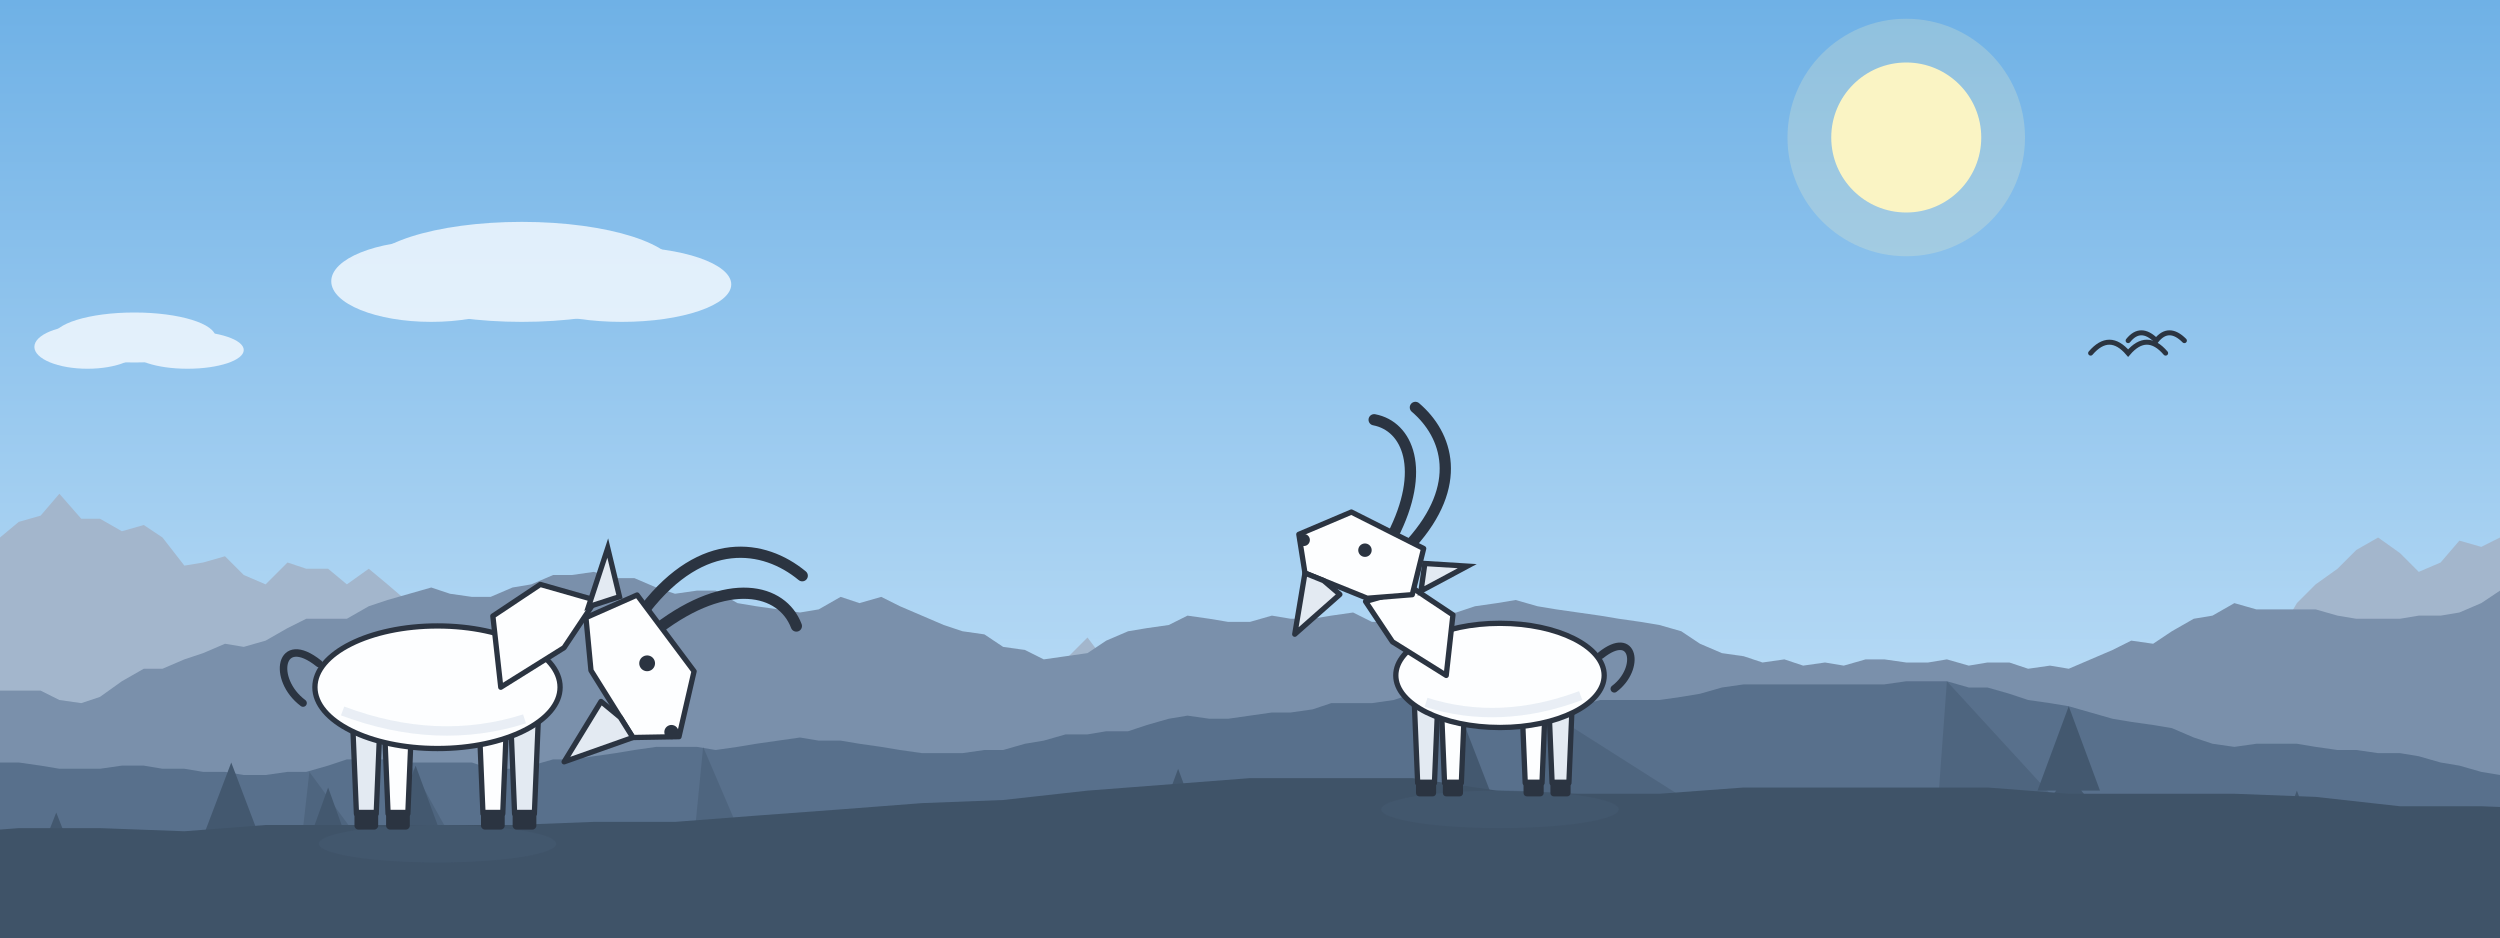
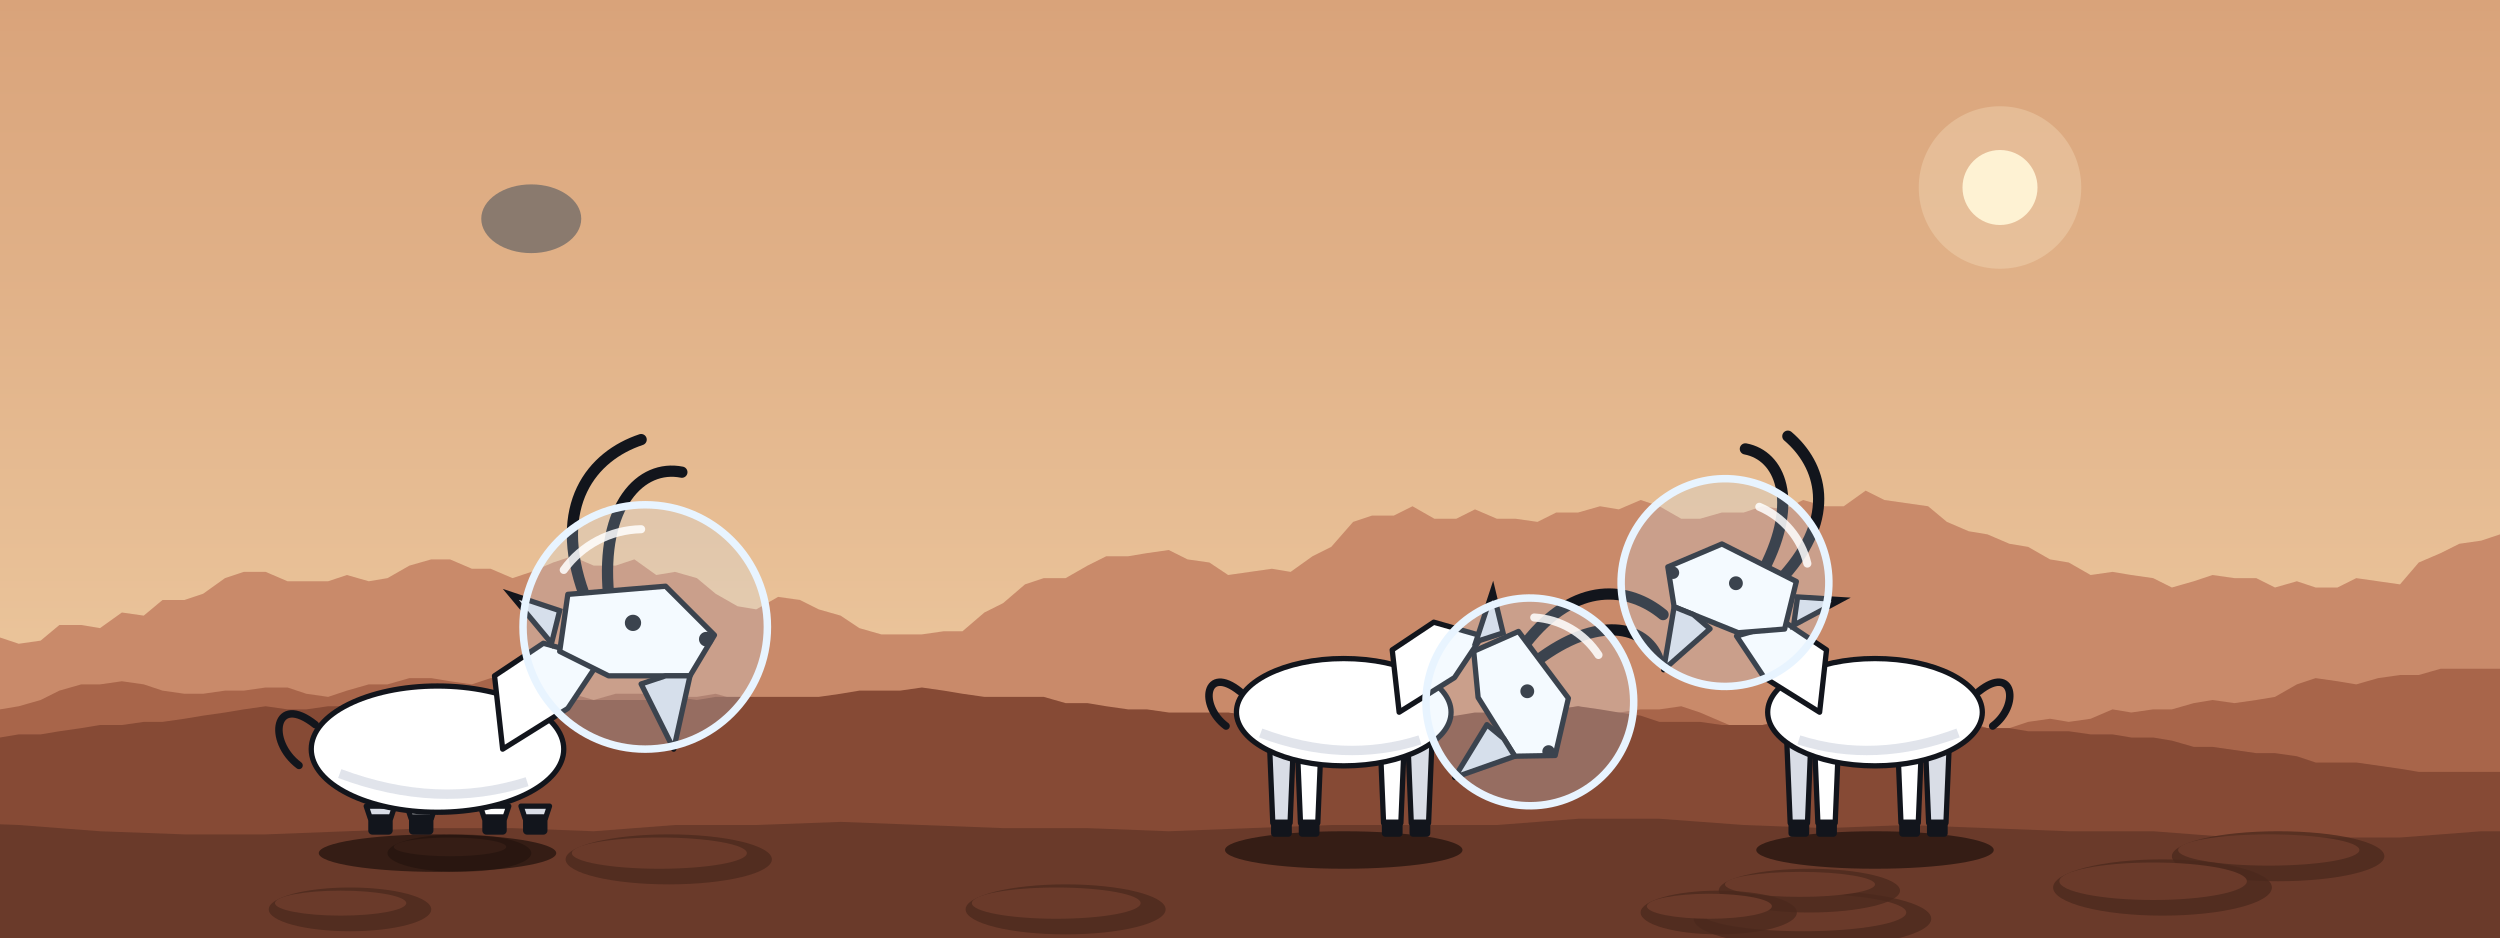
<svg xmlns="http://www.w3.org/2000/svg" viewBox="0 0 800 300" role="img" aria-labelledby="t13">
  <defs>
    <linearGradient id="g13" x1="0" y1="0" x2="0" y2="1">
-       <stop offset="0" stop-color="#6fb1e6" />
-       <stop offset="1" stop-color="#cfe8fa" />
+       <stop offset="0" stop-color="#d9a37a" />
+       <stop offset="1" stop-color="#f2d2a8" />
    </linearGradient>
  </defs>
  <rect width="800" height="300" fill="url(#g13)" />
-   <circle cx="610" cy="44" r="24" fill="#fff7c2" opacity=".95" />
-   <circle cx="610" cy="44" r="38" fill="#fff7c2" opacity=".22" />
-   <g fill="#f7fbff" opacity="0.8">
-     <ellipse cx="43" cy="108" rx="26" ry="8" />
-     <ellipse cx="28" cy="111" rx="17" ry="7" />
-     <ellipse cx="60" cy="112" rx="18" ry="6" />
-   </g>
-   <g fill="#f7fbff" opacity="0.8">
-     <ellipse cx="167" cy="87" rx="50" ry="16" />
-     <ellipse cx="138" cy="90" rx="32" ry="13" />
-     <ellipse cx="199" cy="91" rx="35" ry="12" />
-   </g>
-   <path d="M681,109 q4,-5 9,0 q4,-5 9,0" fill="none" stroke="#2b3441" stroke-width="1.6" stroke-linecap="round" />
-   <path d="M669,113 q6,-7 12,0 q6,-7 12,0" fill="none" stroke="#2b3441" stroke-width="1.6" stroke-linecap="round" />
-   <path d="M-20,184 L-13,182 L-7,172 L-0,172 L6,167 L13,165 L19,158 L26,166 L32,166 L39,170 L46,168 L52,172 L59,181 L65,180 L72,178 L78,184 L85,187 L92,180 L98,182 L105,182 L111,187 L118,182 L124,187 L131,193 L138,199 L144,213 L151,219 L157,225 L164,229 L170,225 L177,230 L183,240 L190,246 L197,252 L203,253 L210,254 L216,250 L223,247 L229,246 L236,252 L242,250 L249,250 L256,250 L262,252 L269,250 L275,246 L282,241 L288,244 L295,238 L302,231 L308,230 L315,225 L321,217 L328,217 L334,216 L341,211 L348,204 L354,212 L361,218 L367,220 L374,219 L380,214 L387,214 L393,215 L400,211 L407,222 L413,224 L420,231 L426,237 L433,244 L439,243 L446,246 L452,251 L459,247 L466,245 L472,247 L479,243 L485,251 L492,251 L498,256 L505,252 L512,254 L518,247 L525,238 L531,238 L538,242 L544,240 L551,246 L558,247 L564,241 L571,238 L577,236 L584,240 L590,240 L597,235 L603,227 L610,227 L617,225 L623,220 L630,226 L636,228 L643,225 L649,222 L656,228 L662,232 L669,229 L676,229 L682,227 L689,233 L695,230 L702,219 L708,214 L715,211 L722,203 L728,205 L735,193 L741,187 L748,182 L754,176 L761,172 L768,177 L774,183 L781,180 L787,173 L794,175 L800,172 L807,165 L813,156 L820,151 L820,305 L-20,305 Z" fill="#a3b6cc" />
-   <clipPath id="c13118">
-     <path d="M-20,-5 L820,-5 L826,115 L808,118 L790,112 L772,121 L754,119 L736,122 L718,111 L700,118 L682,119 L664,120 L646,126 L628,120 L610,111 L592,117 L574,125 L556,126 L538,120 L520,109 L502,111 L484,123 L466,114 L448,120 L430,115 L412,124 L394,122 L376,122 L358,115 L340,118 L322,112 L304,119 L286,118 L268,118 L250,123 L232,122 L214,115 L196,112 L178,127 L160,112 L142,114 L124,125 L106,118 L88,109 L70,126 L52,110 L34,126 L16,121 L-2,110 L-20,118 Z" />
-   </clipPath>
-   <path d="M-20,184 L-13,182 L-7,172 L-0,172 L6,167 L13,165 L19,158 L26,166 L32,166 L39,170 L46,168 L52,172 L59,181 L65,180 L72,178 L78,184 L85,187 L92,180 L98,182 L105,182 L111,187 L118,182 L124,187 L131,193 L138,199 L144,213 L151,219 L157,225 L164,229 L170,225 L177,230 L183,240 L190,246 L197,252 L203,253 L210,254 L216,250 L223,247 L229,246 L236,252 L242,250 L249,250 L256,250 L262,252 L269,250 L275,246 L282,241 L288,244 L295,238 L302,231 L308,230 L315,225 L321,217 L328,217 L334,216 L341,211 L348,204 L354,212 L361,218 L367,220 L374,219 L380,214 L387,214 L393,215 L400,211 L407,222 L413,224 L420,231 L426,237 L433,244 L439,243 L446,246 L452,251 L459,247 L466,245 L472,247 L479,243 L485,251 L492,251 L498,256 L505,252 L512,254 L518,247 L525,238 L531,238 L538,242 L544,240 L551,246 L558,247 L564,241 L571,238 L577,236 L584,240 L590,240 L597,235 L603,227 L610,227 L617,225 L623,220 L630,226 L636,228 L643,225 L649,222 L656,228 L662,232 L669,229 L676,229 L682,227 L689,233 L695,230 L702,219 L708,214 L715,211 L722,203 L728,205 L735,193 L741,187 L748,182 L754,176 L761,172 L768,177 L774,183 L781,180 L787,173 L794,175 L800,172 L807,165 L813,156 L820,151 L820,305 L-20,305 Z" fill="#f7fbff" clip-path="url(#c13118)" opacity=".96" />
-   <path d="M-20,227 L-13,225 L-7,224 L-0,221 L6,221 L13,221 L19,224 L26,225 L32,223 L39,218 L46,214 L52,214 L59,211 L65,209 L72,206 L78,207 L85,205 L92,201 L98,198 L105,198 L111,198 L118,194 L124,192 L131,190 L138,188 L144,190 L151,191 L157,191 L164,188 L170,187 L177,184 L183,184 L190,183 L197,185 L203,185 L210,188 L216,190 L223,189 L229,189 L236,193 L242,194 L249,195 L256,196 L262,195 L269,191 L275,193 L282,191 L288,194 L295,197 L302,200 L308,202 L315,203 L321,207 L328,208 L334,211 L341,210 L348,209 L354,205 L361,202 L367,201 L374,200 L380,197 L387,198 L393,199 L400,199 L407,197 L413,198 L420,198 L426,197 L433,196 L439,199 L446,199 L452,198 L459,197 L466,196 L472,194 L479,193 L485,192 L492,194 L498,195 L505,196 L512,197 L518,198 L525,199 L531,200 L538,202 L544,206 L551,209 L558,210 L564,212 L571,211 L577,213 L584,212 L590,213 L597,211 L603,211 L610,212 L617,212 L623,211 L630,213 L636,212 L643,212 L649,214 L656,213 L662,214 L669,211 L676,208 L682,205 L689,206 L695,202 L702,198 L708,197 L715,193 L722,195 L728,195 L735,195 L741,195 L748,197 L754,198 L761,198 L768,198 L774,197 L781,197 L787,196 L794,193 L800,189 L807,185 L813,184 L820,180 L820,305 L-20,305 Z" fill="#7a90ab" />
-   <clipPath id="c13155">
-     <path d="M-20,-5 L820,-5 L826,161 L808,161 L790,158 L772,160 L754,154 L736,157 L718,153 L700,157 L682,149 L664,149 L646,155 L628,148 L610,147 L592,152 L574,147 L556,151 L538,155 L520,161 L502,157 L484,153 L466,156 L448,161 L430,149 L412,156 L394,160 L376,149 L358,164 L340,163 L322,161 L304,161 L286,156 L268,163 L250,160 L232,154 L214,154 L196,155 L178,146 L160,147 L142,151 L124,161 L106,163 L88,160 L70,157 L52,161 L34,155 L16,153 L-2,159 L-20,151 Z" />
-   </clipPath>
-   <path d="M-20,227 L-13,225 L-7,224 L-0,221 L6,221 L13,221 L19,224 L26,225 L32,223 L39,218 L46,214 L52,214 L59,211 L65,209 L72,206 L78,207 L85,205 L92,201 L98,198 L105,198 L111,198 L118,194 L124,192 L131,190 L138,188 L144,190 L151,191 L157,191 L164,188 L170,187 L177,184 L183,184 L190,183 L197,185 L203,185 L210,188 L216,190 L223,189 L229,189 L236,193 L242,194 L249,195 L256,196 L262,195 L269,191 L275,193 L282,191 L288,194 L295,197 L302,200 L308,202 L315,203 L321,207 L328,208 L334,211 L341,210 L348,209 L354,205 L361,202 L367,201 L374,200 L380,197 L387,198 L393,199 L400,199 L407,197 L413,198 L420,198 L426,197 L433,196 L439,199 L446,199 L452,198 L459,197 L466,196 L472,194 L479,193 L485,192 L492,194 L498,195 L505,196 L512,197 L518,198 L525,199 L531,200 L538,202 L544,206 L551,209 L558,210 L564,212 L571,211 L577,213 L584,212 L590,213 L597,211 L603,211 L610,212 L617,212 L623,211 L630,213 L636,212 L643,212 L649,214 L656,213 L662,214 L669,211 L676,208 L682,205 L689,206 L695,202 L702,198 L708,197 L715,193 L722,195 L728,195 L735,195 L741,195 L748,197 L754,198 L761,198 L768,198 L774,197 L781,197 L787,196 L794,193 L800,189 L807,185 L813,184 L820,180 L820,305 L-20,305 Z" fill="#f7fbff" clip-path="url(#c13155)" opacity=".96" />
-   <path d="M-20,245 L-13,244 L-7,244 L-0,244 L6,244 L13,245 L19,246 L26,246 L32,246 L39,245 L46,245 L52,246 L59,246 L65,247 L72,247 L78,248 L85,248 L92,247 L98,247 L105,245 L111,243 L118,243 L124,243 L131,244 L138,244 L144,244 L151,244 L157,246 L164,246 L170,245 L177,243 L183,243 L190,242 L197,241 L203,240 L210,239 L216,239 L223,239 L229,240 L236,239 L242,238 L249,237 L256,236 L262,237 L269,237 L275,238 L282,239 L288,240 L295,241 L302,241 L308,241 L315,240 L321,240 L328,238 L334,237 L341,235 L348,235 L354,234 L361,234 L367,232 L374,230 L380,229 L387,230 L393,230 L400,229 L407,228 L413,228 L420,227 L426,225 L433,225 L439,225 L446,224 L452,222 L459,223 L466,224 L472,223 L479,224 L485,224 L492,225 L498,225 L505,226 L512,224 L518,224 L525,224 L531,224 L538,223 L544,222 L551,220 L558,219 L564,219 L571,219 L577,219 L584,219 L590,219 L597,219 L603,219 L610,218 L617,218 L623,218 L630,220 L636,220 L643,222 L649,224 L656,225 L662,226 L669,228 L676,230 L682,231 L689,232 L695,233 L702,236 L708,238 L715,239 L722,238 L728,238 L735,238 L741,239 L748,240 L754,240 L761,241 L768,241 L774,242 L781,244 L787,245 L794,247 L800,248 L807,249 L813,250 L820,251 L820,305 L-20,305 Z" fill="#58708c" />
-   <clipPath id="c13205">
-     <path d="M-20,-5 L820,-5 L826,211 L808,214 L790,212 L772,204 L754,201 L736,212 L718,212 L700,197 L682,197 L664,203 L646,198 L628,203 L610,199 L592,207 L574,201 L556,207 L538,201 L520,212 L502,197 L484,198 L466,197 L448,202 L430,203 L412,210 L394,205 L376,200 L358,208 L340,202 L322,199 L304,211 L286,207 L268,201 L250,199 L232,207 L214,199 L196,211 L178,199 L160,209 L142,214 L124,203 L106,210 L88,196 L70,202 L52,209 L34,199 L16,200 L-2,203 L-20,208 Z" />
-   </clipPath>
-   <path d="M-20,245 L-13,244 L-7,244 L-0,244 L6,244 L13,245 L19,246 L26,246 L32,246 L39,245 L46,245 L52,246 L59,246 L65,247 L72,247 L78,248 L85,248 L92,247 L98,247 L105,245 L111,243 L118,243 L124,243 L131,244 L138,244 L144,244 L151,244 L157,246 L164,246 L170,245 L177,243 L183,243 L190,242 L197,241 L203,240 L210,239 L216,239 L223,239 L229,240 L236,239 L242,238 L249,237 L256,236 L262,237 L269,237 L275,238 L282,239 L288,240 L295,241 L302,241 L308,241 L315,240 L321,240 L328,238 L334,237 L341,235 L348,235 L354,234 L361,234 L367,232 L374,230 L380,229 L387,230 L393,230 L400,229 L407,228 L413,228 L420,227 L426,225 L433,225 L439,225 L446,224 L452,222 L459,223 L466,224 L472,223 L479,224 L485,224 L492,225 L498,225 L505,226 L512,224 L518,224 L525,224 L531,224 L538,223 L544,222 L551,220 L558,219 L564,219 L571,219 L577,219 L584,219 L590,219 L597,219 L603,219 L610,218 L617,218 L623,218 L630,220 L636,220 L643,222 L649,224 L656,225 L662,226 L669,228 L676,230 L682,231 L689,232 L695,233 L702,236 L708,238 L715,239 L722,238 L728,238 L735,238 L741,239 L748,240 L754,240 L761,241 L768,241 L774,242 L781,244 L787,245 L794,247 L800,248 L807,249 L813,250 L820,251 L820,305 L-20,305 Z" fill="#f7fbff" clip-path="url(#c13205)" opacity=".96" />
-   <polygon points="225,239 255,309 219,300" fill="#43586f" opacity=".45" />
-   <polygon points="99,247 149,315 93,300" fill="#43586f" opacity=".45" />
-   <polygon points="623,218 679,279 617,300" fill="#43586f" opacity=".45" />
-   <polygon points="491,225 554,265 485,300" fill="#43586f" opacity=".45" />
-   <polygon points="131,244 170,314 125,300" fill="#43586f" opacity=".45" />
-   <polygon points="469,233 457,264 464,264 454,276.514 484,276.514 474,264 481,264" fill="#43586f" />
-   <polygon points="662,226 652,253 658,253 649,263.851 675,263.851 666,253 672,253" fill="#43586f" />
-   <polygon points="18,260 9,283 14,283 6,293.132 30,293.132 22,283 27,283" fill="#43586f" />
-   <polygon points="124,263 117,282 121,282 115,289.166 133,289.166 127,282 131,282" fill="#43586f" />
-   <polygon points="377,246 370,265 374,265 368,272.473 386,272.473 380,265 384,265" fill="#43586f" />
-   <polygon points="74,244 63,273 69,273 60,284.434 88,284.434 79,273 85,273" fill="#43586f" />
-   <polygon points="735,253 726,277 731,277 723,287.45 747,287.45 739,277 744,277" fill="#43586f" />
-   <polygon points="166,266 158,287 162,287 155,296 177,296 170,287 174,287" fill="#43586f" />
-   <polygon points="133,245 123,272 128,272 119,283.862 147,283.862 138,272 143,272" fill="#43586f" />
-   <polygon points="105,252 96,277 101,277 92,287.575 118,287.575 109,277 114,277" fill="#43586f" />
-   <path d="M-20,267 L6,265 L32,265 L59,266 L85,264 L111,264 L138,264 L164,264 L190,263 L216,263 L242,261 L269,259 L295,257 L321,256 L348,253 L374,251 L400,249 L426,249 L452,249 L479,253 L505,254 L531,254 L558,252 L584,252 L610,252 L636,252 L662,254 L689,254 L715,254 L741,255 L768,258 L794,258 L820,259 L820,305 L-20,305 Z" fill="#3f5368" />
-   <ellipse cx="140" cy="270" rx="38" ry="6" fill="#43586f" opacity=".7" />
-   <g transform="translate(140 268) rotate(0) scale(1.265379 1.265379)">
-     <polygon points="-21.5,-30 -14.5,-30 -15.5,-6 -20.5,-6" fill="#e3eaf2" stroke="#2b3441" stroke-width="1.34" stroke-linejoin="round" />
-     <rect x="-21.0" y="-7" width="6" height="5" rx="1" fill="#2b3441" />
-     <polygon points="-13.5,-30 -6.5,-30 -7.5,-6 -12.5,-6" fill="#fdfeff" stroke="#2b3441" stroke-width="1.34" stroke-linejoin="round" />
-     <rect x="-13.0" y="-7" width="6" height="5" rx="1" fill="#2b3441" />
-     <polygon points="10.5,-30 17.5,-30 16.5,-6 11.5,-6" fill="#fdfeff" stroke="#2b3441" stroke-width="1.34" stroke-linejoin="round" />
-     <rect x="11.0" y="-7" width="6" height="5" rx="1" fill="#2b3441" />
-     <polygon points="18.5,-30 25.5,-30 24.5,-6 19.5,-6" fill="#e3eaf2" stroke="#2b3441" stroke-width="1.34" stroke-linejoin="round" />
-     <rect x="19.0" y="-7" width="6" height="5" rx="1" fill="#2b3441" />
-     <path d="M-30,-44 C-40,-52 -42,-40 -34,-34" fill="none" stroke="#2b3441" stroke-width="1.90" stroke-linecap="round" />
-     <ellipse cx="0" cy="-38" rx="31" ry="15.5" fill="#fdfeff" stroke="#2b3441" stroke-width="1.34" />
-     <path d="M-24,-32 Q0,-23 22,-30" fill="none" stroke="#e3eaf2" stroke-width="2.37" opacity=".8" />
-     <polygon points="16,-38 32,-48 40,-60 26,-64 14,-56" fill="#fdfeff" stroke="#2b3441" stroke-width="1.34" stroke-linejoin="round" />
-     <g transform="rotate(58 28 -52) translate(34 -68)">
-       <path d="M2,-8 C-6,-30 4,-42 16,-46" fill="none" stroke="#2b3441" stroke-width="2.84" stroke-linecap="round" />
-       <path d="M8,-8 C6,-30 16,-40 26,-38" fill="none" stroke="#2b3441" stroke-width="2.84" stroke-linecap="round" />
-       <polygon points="-4,-4 -16,-8 -6,4" fill="#e3eaf2" stroke="#2b3441" stroke-width="1.34" />
-       <polygon points="-2,-8 22,-10 34,2 28,12 8,12 -4,6" fill="#fdfeff" stroke="#2b3441" stroke-width="1.34" stroke-linejoin="round" />
-       <polygon points="22,12 28,12 24,30 16,14" fill="#e3eaf2" stroke="#2b3441" stroke-width="1.34" stroke-linejoin="round" />
-       <circle cx="14" cy="-1" r="2" fill="#2b3441" />
-       <circle cx="32" cy="3" r="1.8" fill="#2b3441" />
+   <circle cx="640" cy="60" r="12" fill="#fff4d6" opacity=".95" />
+   <circle cx="640" cy="60" r="26" fill="#fff4d6" opacity=".25" />
+   <ellipse cx="170" cy="70" rx="16" ry="11" fill="#8a7a6e" />
+   <path d="M-20,198 L-13,198 L-7,204 L-0,204 L6,206 L13,205 L19,200 L26,200 L32,201 L39,196 L46,197 L52,192 L59,192 L65,190 L72,185 L78,183 L85,183 L92,186 L98,186 L105,186 L111,184 L118,186 L124,185 L131,181 L138,179 L144,179 L151,182 L157,182 L164,185 L170,183 L177,180 L183,178 L190,181 L197,181 L203,179 L210,184 L216,183 L223,185 L229,190 L236,194 L242,195 L249,191 L256,192 L262,195 L269,197 L275,201 L282,203 L288,203 L295,203 L302,202 L308,202 L315,196 L321,193 L328,187 L334,185 L341,185 L348,181 L354,178 L361,178 L367,177 L374,176 L380,179 L387,180 L393,184 L400,183 L407,182 L413,183 L420,178 L426,175 L433,167 L439,165 L446,165 L452,162 L459,166 L466,166 L472,163 L479,166 L485,166 L492,167 L498,164 L505,164 L512,162 L518,163 L525,160 L531,162 L538,166 L544,166 L551,164 L558,164 L564,162 L571,163 L577,160 L584,162 L590,162 L597,157 L603,160 L610,161 L617,162 L623,167 L630,170 L636,171 L643,174 L649,175 L656,179 L662,180 L669,184 L676,183 L682,184 L689,185 L695,188 L702,186 L708,184 L715,185 L722,185 L728,188 L735,186 L741,188 L748,188 L754,185 L761,186 L768,187 L774,180 L781,177 L787,174 L794,173 L800,171 L807,170 L813,172 L820,169 L820,305 L-20,305 Z" fill="#c98a6a" />
+   <path d="M-20,229 L-13,229 L-7,228 L-0,227 L6,226 L13,224 L19,221 L26,219 L32,219 L39,218 L46,219 L52,221 L59,222 L65,222 L72,221 L78,221 L85,220 L92,220 L98,222 L105,223 L111,221 L118,219 L124,219 L131,217 L138,217 L144,218 L151,219 L157,217 L164,217 L170,217 L177,219 L183,222 L190,224 L197,222 L203,222 L210,222 L216,223 L223,223 L229,222 L236,224 L242,224 L249,227 L256,229 L262,230 L269,231 L275,228 L282,228 L288,229 L295,230 L302,232 L308,233 L315,233 L321,231 L328,232 L334,234 L341,237 L348,241 L354,243 L361,245 L367,246 L374,246 L380,247 L387,247 L393,245 L400,245 L407,243 L413,242 L420,241 L426,241 L433,240 L439,240 L446,242 L452,242 L459,240 L466,235 L472,232 L479,231 L485,228 L492,227 L498,227 L505,226 L512,228 L518,228 L525,227 L531,227 L538,226 L544,228 L551,231 L558,234 L564,232 L571,230 L577,228 L584,228 L590,228 L597,228 L603,227 L610,227 L617,228 L623,229 L630,231 L636,233 L643,233 L649,231 L656,230 L662,231 L669,230 L676,227 L682,228 L689,227 L695,227 L702,225 L708,224 L715,225 L722,224 L728,223 L735,219 L741,217 L748,218 L754,219 L761,217 L768,216 L774,216 L781,214 L787,214 L794,214 L800,214 L807,214 L813,214 L820,215 L820,305 L-20,305 Z" fill="#a8654a" />
+   <path d="M-20,238 L-13,237 L-7,237 L-0,236 L6,235 L13,235 L19,234 L26,233 L32,232 L39,232 L46,231 L52,231 L59,230 L65,229 L72,228 L78,227 L85,226 L92,227 L98,227 L105,226 L111,226 L118,225 L124,225 L131,225 L138,224 L144,225 L151,225 L157,226 L164,226 L170,225 L177,225 L183,224 L190,224 L197,224 L203,224 L210,224 L216,223 L223,224 L229,223 L236,223 L242,223 L249,223 L256,223 L262,223 L269,222 L275,221 L282,221 L288,221 L295,220 L302,221 L308,222 L315,223 L321,223 L328,223 L334,223 L341,225 L348,225 L354,226 L361,227 L367,227 L374,228 L380,228 L387,228 L393,228 L400,229 L407,229 L413,230 L420,229 L426,229 L433,229 L439,230 L446,230 L452,230 L459,230 L466,229 L472,228 L479,228 L485,227 L492,228 L498,227 L505,226 L512,227 L518,228 L525,229 L531,231 L538,231 L544,231 L551,232 L558,232 L564,232 L571,231 L577,231 L584,231 L590,231 L597,231 L603,231 L610,231 L617,232 L623,233 L630,232 L636,233 L643,233 L649,234 L656,234 L662,234 L669,235 L676,235 L682,236 L689,236 L695,237 L702,239 L708,239 L715,240 L722,241 L728,241 L735,242 L741,244 L748,244 L754,244 L761,245 L768,246 L774,247 L781,247 L787,247 L794,247 L800,247 L807,246 L813,246 L820,246 L820,305 L-20,305 Z" fill="#864a35" />
+   <path d="M-20,263 L6,264 L32,266 L59,267 L85,267 L111,266 L138,265 L164,265 L190,266 L216,264 L242,264 L269,263 L295,264 L321,265 L348,265 L374,266 L400,265 L426,264 L452,264 L479,264 L505,262 L531,262 L558,264 L584,265 L610,264 L636,265 L662,266 L689,266 L715,268 L741,268 L768,268 L794,266 L820,266 L820,305 L-20,305 Z" fill="#6a3a2a" />
+   <ellipse cx="112" cy="291" rx="26" ry="7" fill="#4a281c" opacity=".75" />
+   <ellipse cx="109" cy="289" rx="21" ry="4" fill="#6a3a2a" />
+   <ellipse cx="580" cy="294" rx="38" ry="9" fill="#4a281c" opacity=".75" />
+   <ellipse cx="577" cy="292" rx="33" ry="6" fill="#6a3a2a" />
+   <ellipse cx="729" cy="274" rx="34" ry="8" fill="#4a281c" opacity=".75" />
+   <ellipse cx="726" cy="272" rx="29" ry="5" fill="#6a3a2a" />
+   <ellipse cx="341" cy="291" rx="32" ry="8" fill="#4a281c" opacity=".75" />
+   <ellipse cx="338" cy="289" rx="27" ry="5" fill="#6a3a2a" />
+   <ellipse cx="579" cy="285" rx="29" ry="7" fill="#4a281c" opacity=".75" />
+   <ellipse cx="576" cy="283" rx="24" ry="4" fill="#6a3a2a" />
+   <ellipse cx="214" cy="275" rx="33" ry="8" fill="#4a281c" opacity=".75" />
+   <ellipse cx="211" cy="273" rx="28" ry="5" fill="#6a3a2a" />
+   <ellipse cx="550" cy="292" rx="25" ry="7" fill="#4a281c" opacity=".75" />
+   <ellipse cx="547" cy="290" rx="20" ry="4" fill="#6a3a2a" />
+   <ellipse cx="147" cy="273" rx="23" ry="6" fill="#4a281c" opacity=".75" />
+   <ellipse cx="144" cy="271" rx="18" ry="3" fill="#6a3a2a" />
+   <ellipse cx="692" cy="284" rx="35" ry="9" fill="#4a281c" opacity=".75" />
+   <ellipse cx="689" cy="282" rx="30" ry="6" fill="#6a3a2a" />
+   <ellipse cx="140" cy="273" rx="38" ry="6" fill="#000" opacity=".5" />
+   <g transform="translate(140 271) rotate(0) scale(1.303272 1.303272)">
+     <polygon points="-17.5,-10 -10.5,-10 -11.5,-7 -16.5,-7" fill="#d9dde6" stroke="#12151c" stroke-width="1.30" stroke-linejoin="round" />
+     <rect x="-17.0" y="-8" width="6" height="5" rx="1" fill="#12151c" />
+     <polygon points="-7.5,-10 -0.5,-10 -1.5,-7 -6.5,-7" fill="#ffffff" stroke="#12151c" stroke-width="1.30" stroke-linejoin="round" />
+     <rect x="-7.0" y="-8" width="6" height="5" rx="1" fill="#12151c" />
+     <polygon points="10.5,-10 17.5,-10 16.5,-7 11.5,-7" fill="#ffffff" stroke="#12151c" stroke-width="1.30" stroke-linejoin="round" />
+     <rect x="11.0" y="-8" width="6" height="5" rx="1" fill="#12151c" />
+     <polygon points="20.5,-10 27.5,-10 26.5,-7 21.5,-7" fill="#d9dde6" stroke="#12151c" stroke-width="1.30" stroke-linejoin="round" />
+     <rect x="21.0" y="-8" width="6" height="5" rx="1" fill="#12151c" />
+     <path d="M-30,-30 C-40,-38 -42,-26 -34,-20" fill="none" stroke="#12151c" stroke-width="1.84" stroke-linecap="round" />
+     <ellipse cx="0" cy="-24" rx="31" ry="15.5" fill="#ffffff" stroke="#12151c" stroke-width="1.30" />
+     <path d="M-24,-18 Q0,-9 22,-16" fill="none" stroke="#d9dde6" stroke-width="2.30" opacity=".8" />
+     <polygon points="16,-24 32,-34 40,-46 26,-50 14,-42" fill="#ffffff" stroke="#12151c" stroke-width="1.30" stroke-linejoin="round" />
+     <g transform="rotate(0 28 -38) translate(34 -54)">
+       <path d="M2,-8 C-6,-30 4,-42 16,-46" fill="none" stroke="#12151c" stroke-width="2.76" stroke-linecap="round" />
+       <path d="M8,-8 C6,-30 16,-40 26,-38" fill="none" stroke="#12151c" stroke-width="2.76" stroke-linecap="round" />
+       <polygon points="-4,-4 -16,-8 -6,4" fill="#d9dde6" stroke="#12151c" stroke-width="1.30" />
+       <polygon points="-2,-8 22,-10 34,2 28,12 8,12 -4,6" fill="#ffffff" stroke="#12151c" stroke-width="1.30" stroke-linejoin="round" />
+       <polygon points="22,12 28,12 24,30 16,14" fill="#d9dde6" stroke="#12151c" stroke-width="1.30" stroke-linejoin="round" />
+       <circle cx="14" cy="-1" r="2" fill="#12151c" />
+       <circle cx="32" cy="3" r="1.8" fill="#12151c" />
+       <circle cx="17" cy="0" r="30" fill="#cfe9ff" fill-opacity=".22" stroke="#e8f4ff" stroke-width="1.84" />
+       <path d="M-3,-14 A24,24 0 0 1 16,-24" fill="none" stroke="#ffffff" stroke-width="1.99" stroke-linecap="round" opacity=".85" />
    </g>
  </g>
-   <ellipse cx="480" cy="259" rx="38" ry="6" fill="#43586f" opacity=".7" />
-   <g transform="translate(480 257) rotate(0) scale(-1.075572 1.075572)">
-     <polygon points="-21.5,-30 -14.5,-30 -15.5,-6 -20.5,-6" fill="#e3eaf2" stroke="#2b3441" stroke-width="1.58" stroke-linejoin="round" />
-     <rect x="-21.0" y="-7" width="6" height="5" rx="1" fill="#2b3441" />
-     <polygon points="-13.5,-30 -6.5,-30 -7.5,-6 -12.5,-6" fill="#fdfeff" stroke="#2b3441" stroke-width="1.58" stroke-linejoin="round" />
-     <rect x="-13.0" y="-7" width="6" height="5" rx="1" fill="#2b3441" />
-     <polygon points="10.5,-30 17.5,-30 16.5,-6 11.5,-6" fill="#fdfeff" stroke="#2b3441" stroke-width="1.58" stroke-linejoin="round" />
-     <rect x="11.0" y="-7" width="6" height="5" rx="1" fill="#2b3441" />
-     <polygon points="18.5,-30 25.5,-30 24.5,-6 19.5,-6" fill="#e3eaf2" stroke="#2b3441" stroke-width="1.58" stroke-linejoin="round" />
-     <rect x="19.0" y="-7" width="6" height="5" rx="1" fill="#2b3441" />
-     <path d="M-30,-44 C-40,-52 -42,-40 -34,-34" fill="none" stroke="#2b3441" stroke-width="2.23" stroke-linecap="round" />
-     <ellipse cx="0" cy="-38" rx="31" ry="15.5" fill="#fdfeff" stroke="#2b3441" stroke-width="1.58" />
-     <path d="M-24,-32 Q0,-23 22,-30" fill="none" stroke="#e3eaf2" stroke-width="2.79" opacity=".8" />
-     <polygon points="16,-38 32,-48 40,-60 26,-64 14,-56" fill="#fdfeff" stroke="#2b3441" stroke-width="1.58" stroke-linejoin="round" />
+   <ellipse cx="430" cy="272" rx="38" ry="6" fill="#000" opacity=".5" />
+   <g transform="translate(430 270) rotate(0) scale(1.107782 1.107782)">
+     <polygon points="-21.5,-30 -14.5,-30 -15.5,-6 -20.5,-6" fill="#d9dde6" stroke="#12151c" stroke-width="1.53" stroke-linejoin="round" />
+     <rect x="-21.0" y="-7" width="6" height="5" rx="1" fill="#12151c" />
+     <polygon points="-13.5,-30 -6.5,-30 -7.5,-6 -12.5,-6" fill="#ffffff" stroke="#12151c" stroke-width="1.53" stroke-linejoin="round" />
+     <rect x="-13.0" y="-7" width="6" height="5" rx="1" fill="#12151c" />
+     <polygon points="10.5,-30 17.5,-30 16.5,-6 11.5,-6" fill="#ffffff" stroke="#12151c" stroke-width="1.53" stroke-linejoin="round" />
+     <rect x="11.0" y="-7" width="6" height="5" rx="1" fill="#12151c" />
+     <polygon points="18.5,-30 25.5,-30 24.5,-6 19.5,-6" fill="#d9dde6" stroke="#12151c" stroke-width="1.53" stroke-linejoin="round" />
+     <rect x="19.0" y="-7" width="6" height="5" rx="1" fill="#12151c" />
+     <path d="M-30,-44 C-40,-52 -42,-40 -34,-34" fill="none" stroke="#12151c" stroke-width="2.17" stroke-linecap="round" />
+     <ellipse cx="0" cy="-38" rx="31" ry="15.5" fill="#ffffff" stroke="#12151c" stroke-width="1.53" />
+     <path d="M-24,-32 Q0,-23 22,-30" fill="none" stroke="#d9dde6" stroke-width="2.71" opacity=".8" />
+     <polygon points="16,-38 32,-48 40,-60 26,-64 14,-56" fill="#ffffff" stroke="#12151c" stroke-width="1.53" stroke-linejoin="round" />
+     <g transform="rotate(58 28 -52) translate(34 -68)">
+       <path d="M2,-8 C-6,-30 4,-42 16,-46" fill="none" stroke="#12151c" stroke-width="3.25" stroke-linecap="round" />
+       <path d="M8,-8 C6,-30 16,-40 26,-38" fill="none" stroke="#12151c" stroke-width="3.25" stroke-linecap="round" />
+       <polygon points="-4,-4 -16,-8 -6,4" fill="#d9dde6" stroke="#12151c" stroke-width="1.53" />
+       <polygon points="-2,-8 22,-10 34,2 28,12 8,12 -4,6" fill="#ffffff" stroke="#12151c" stroke-width="1.53" stroke-linejoin="round" />
+       <polygon points="22,12 28,12 24,30 16,14" fill="#d9dde6" stroke="#12151c" stroke-width="1.53" stroke-linejoin="round" />
+       <circle cx="14" cy="-1" r="2" fill="#12151c" />
+       <circle cx="32" cy="3" r="1.8" fill="#12151c" />
+       <circle cx="17" cy="0" r="30" fill="#cfe9ff" fill-opacity=".22" stroke="#e8f4ff" stroke-width="2.17" />
+       <path d="M-3,-14 A24,24 0 0 1 16,-24" fill="none" stroke="#ffffff" stroke-width="2.35" stroke-linecap="round" opacity=".85" />
+     </g>
+   </g>
+   <ellipse cx="600" cy="272" rx="38" ry="6" fill="#000" opacity=".5" />
+   <g transform="translate(600 270) rotate(0) scale(-1.107782 1.107782)">
+     <polygon points="-21.5,-30 -14.5,-30 -15.5,-6 -20.5,-6" fill="#d9dde6" stroke="#12151c" stroke-width="1.53" stroke-linejoin="round" />
+     <rect x="-21.0" y="-7" width="6" height="5" rx="1" fill="#12151c" />
+     <polygon points="-13.5,-30 -6.5,-30 -7.5,-6 -12.5,-6" fill="#ffffff" stroke="#12151c" stroke-width="1.53" stroke-linejoin="round" />
+     <rect x="-13.0" y="-7" width="6" height="5" rx="1" fill="#12151c" />
+     <polygon points="10.5,-30 17.5,-30 16.5,-6 11.5,-6" fill="#ffffff" stroke="#12151c" stroke-width="1.53" stroke-linejoin="round" />
+     <rect x="11.0" y="-7" width="6" height="5" rx="1" fill="#12151c" />
+     <polygon points="18.5,-30 25.5,-30 24.5,-6 19.5,-6" fill="#d9dde6" stroke="#12151c" stroke-width="1.53" stroke-linejoin="round" />
+     <rect x="19.0" y="-7" width="6" height="5" rx="1" fill="#12151c" />
+     <path d="M-30,-44 C-40,-52 -42,-40 -34,-34" fill="none" stroke="#12151c" stroke-width="2.17" stroke-linecap="round" />
+     <ellipse cx="0" cy="-38" rx="31" ry="15.5" fill="#ffffff" stroke="#12151c" stroke-width="1.53" />
+     <path d="M-24,-32 Q0,-23 22,-30" fill="none" stroke="#d9dde6" stroke-width="2.71" opacity=".8" />
+     <polygon points="16,-38 32,-48 40,-60 26,-64 14,-56" fill="#ffffff" stroke="#12151c" stroke-width="1.53" stroke-linejoin="round" />
    <g transform="rotate(-22 28 -52) translate(34 -68)">
-       <path d="M2,-8 C-6,-30 4,-42 16,-46" fill="none" stroke="#2b3441" stroke-width="3.35" stroke-linecap="round" />
-       <path d="M8,-8 C6,-30 16,-40 26,-38" fill="none" stroke="#2b3441" stroke-width="3.35" stroke-linecap="round" />
-       <polygon points="-4,-4 -16,-8 -6,4" fill="#e3eaf2" stroke="#2b3441" stroke-width="1.58" />
-       <polygon points="-2,-8 22,-10 34,2 28,12 8,12 -4,6" fill="#fdfeff" stroke="#2b3441" stroke-width="1.58" stroke-linejoin="round" />
-       <polygon points="22,12 28,12 24,30 16,14" fill="#e3eaf2" stroke="#2b3441" stroke-width="1.58" stroke-linejoin="round" />
-       <circle cx="14" cy="-1" r="2" fill="#2b3441" />
-       <circle cx="32" cy="3" r="1.8" fill="#2b3441" />
+       <path d="M2,-8 C-6,-30 4,-42 16,-46" fill="none" stroke="#12151c" stroke-width="3.25" stroke-linecap="round" />
+       <path d="M8,-8 C6,-30 16,-40 26,-38" fill="none" stroke="#12151c" stroke-width="3.25" stroke-linecap="round" />
+       <polygon points="-4,-4 -16,-8 -6,4" fill="#d9dde6" stroke="#12151c" stroke-width="1.53" />
+       <polygon points="-2,-8 22,-10 34,2 28,12 8,12 -4,6" fill="#ffffff" stroke="#12151c" stroke-width="1.53" stroke-linejoin="round" />
+       <polygon points="22,12 28,12 24,30 16,14" fill="#d9dde6" stroke="#12151c" stroke-width="1.53" stroke-linejoin="round" />
+       <circle cx="14" cy="-1" r="2" fill="#12151c" />
+       <circle cx="32" cy="3" r="1.8" fill="#12151c" />
+       <circle cx="17" cy="0" r="30" fill="#cfe9ff" fill-opacity=".22" stroke="#e8f4ff" stroke-width="2.17" />
+       <path d="M-3,-14 A24,24 0 0 1 16,-24" fill="none" stroke="#ffffff" stroke-width="2.35" stroke-linecap="round" opacity=".85" />
    </g>
  </g>
</svg>
